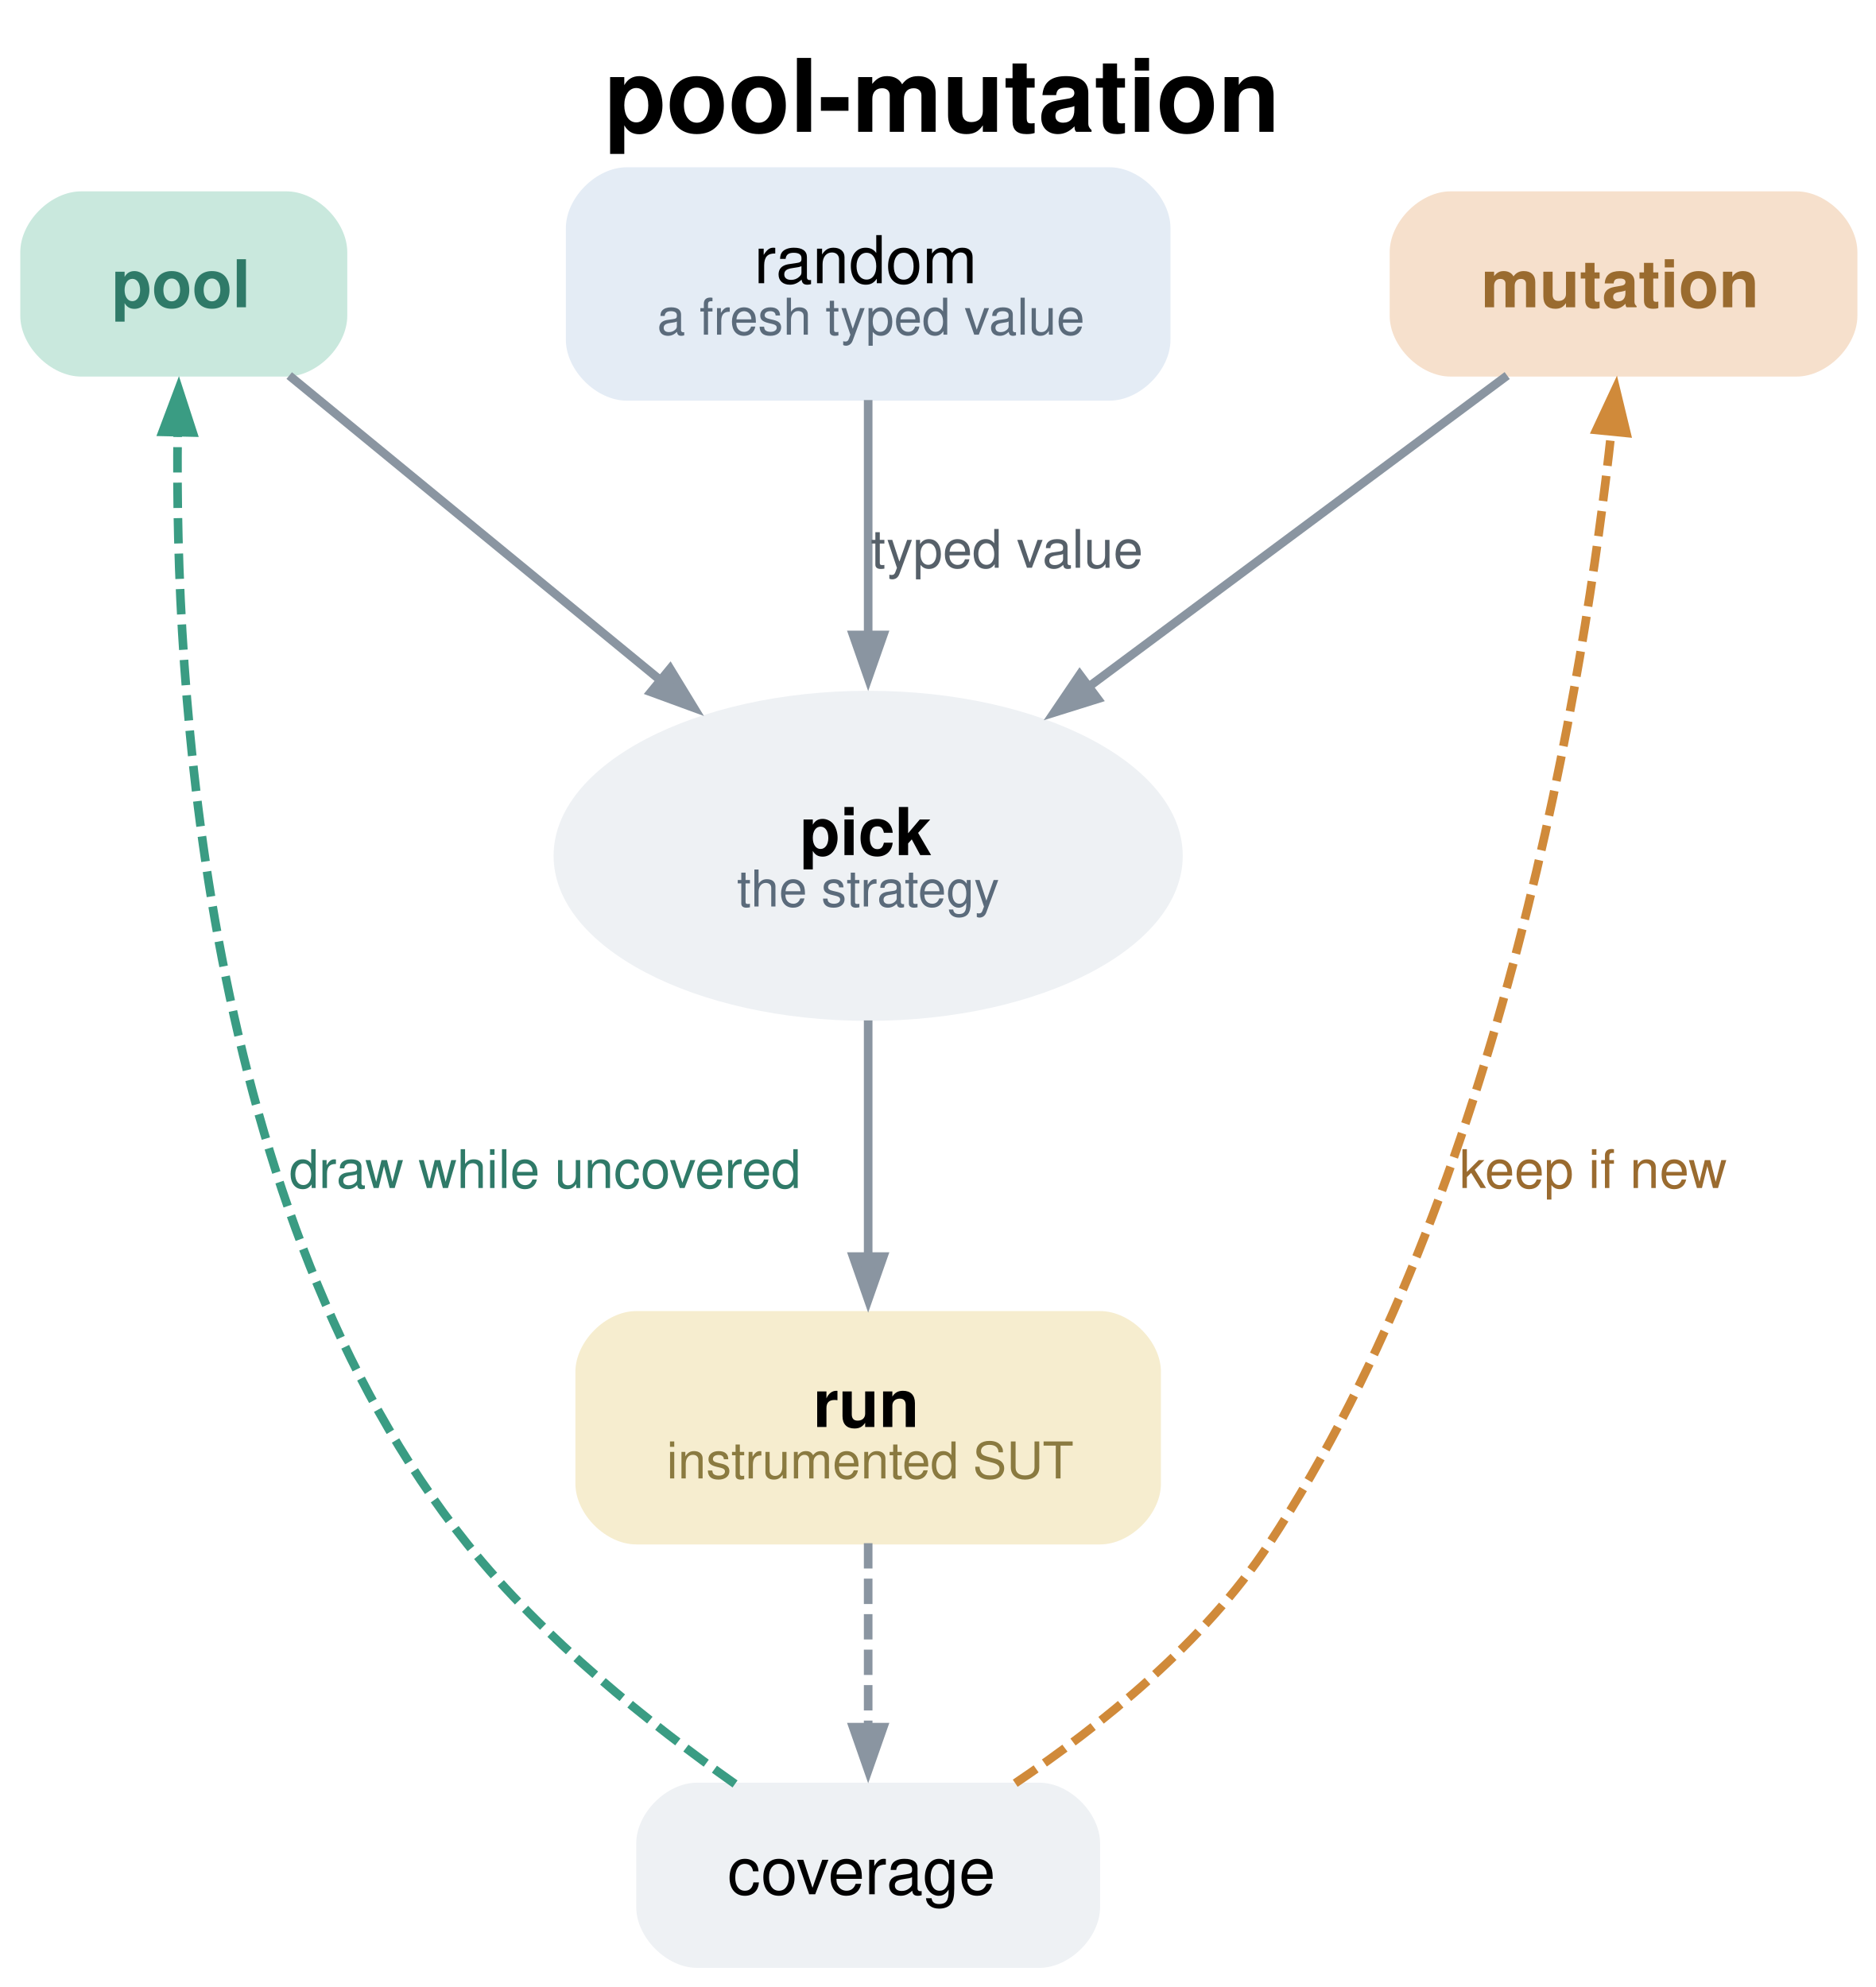
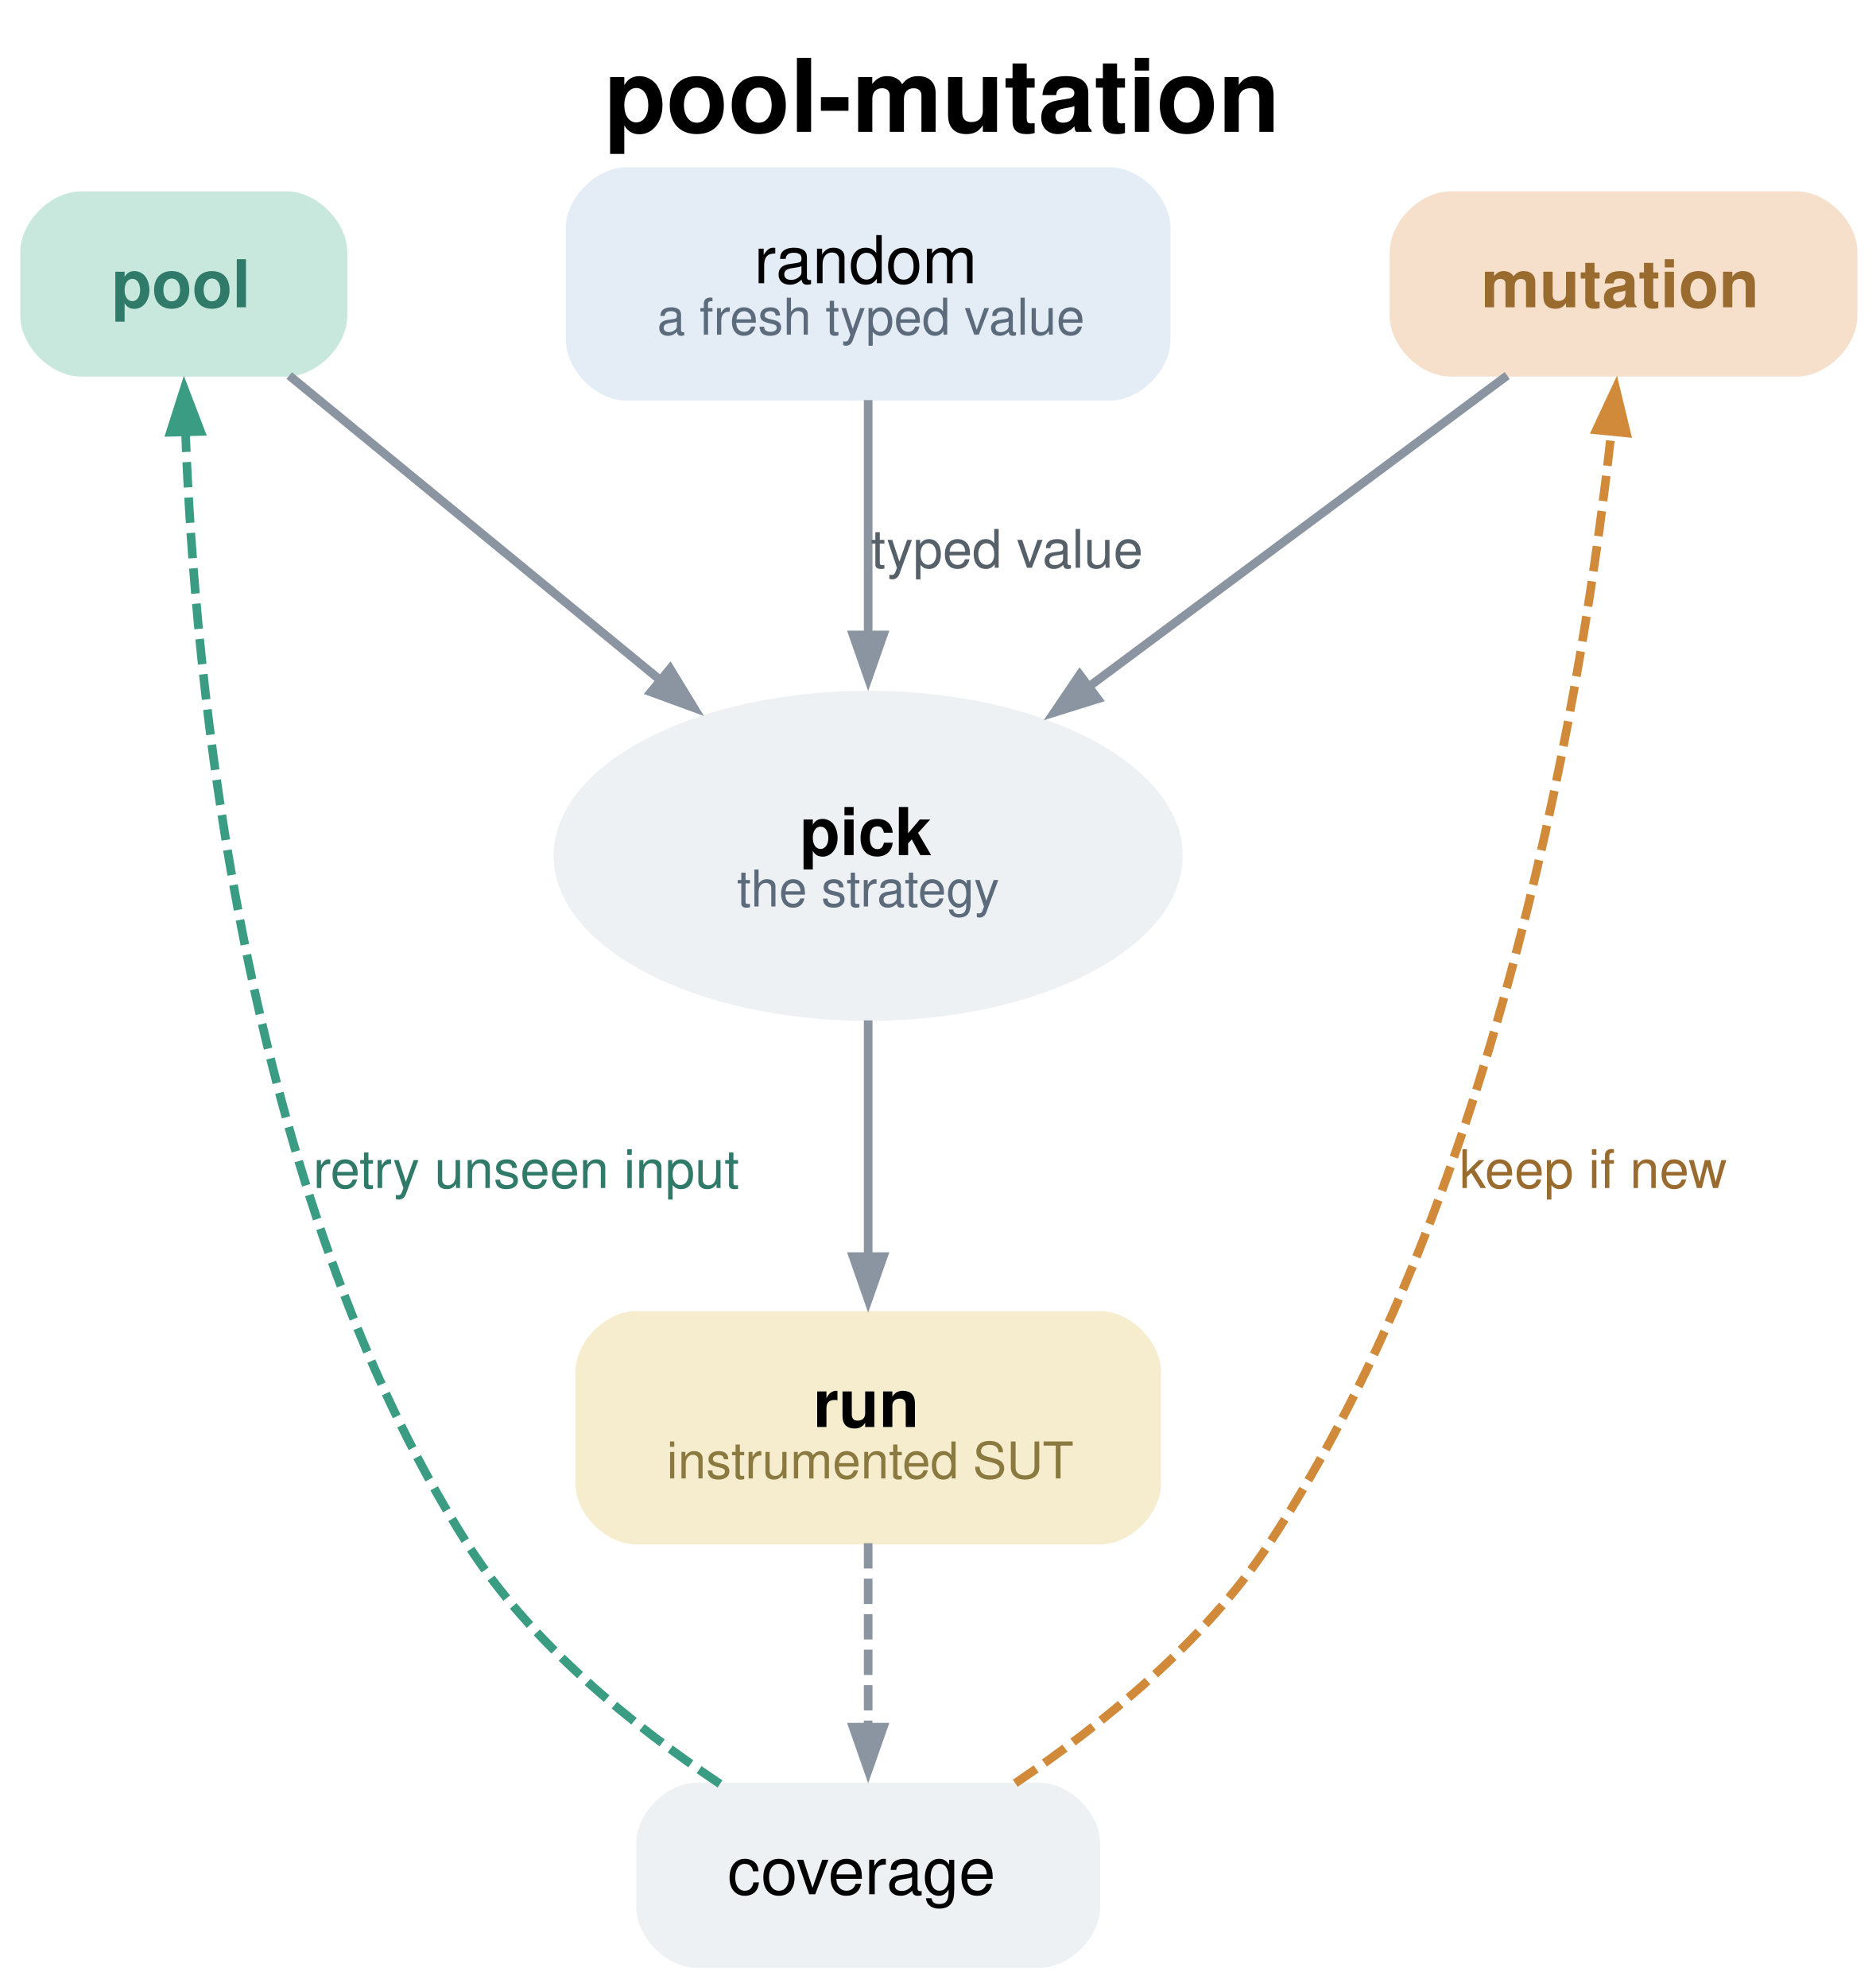
<svg xmlns="http://www.w3.org/2000/svg" width="370pt" height="392pt" viewBox="0.00 0.00 370.00 392.00">
  <g id="graph0" class="graph" transform="scale(1 1) rotate(0) translate(4 388.23)">
    <polygon fill="white" stroke="none" points="-4,4 -4,-388.23 366.38,-388.23 366.38,4 -4,4" />
    <text xml:space="preserve" text-anchor="start" x="115.19" y="-362.23" font-family="Helvetica,sans-Serif" font-weight="bold" font-size="20.00">pool-mutation</text>
    <g id="node1" class="node">
      <path fill="#e4ecf5" stroke="black" stroke-width="0" d="M214.88,-355.23C214.88,-355.23 119.62,-355.23 119.62,-355.23 113.62,-355.23 107.62,-349.23 107.62,-343.23 107.62,-343.23 107.62,-321.19 107.62,-321.19 107.62,-315.19 113.62,-309.19 119.62,-309.19 119.62,-309.19 214.88,-309.19 214.88,-309.19 220.88,-309.19 226.88,-315.19 226.88,-321.19 226.88,-321.19 226.88,-343.23 226.88,-343.23 226.88,-349.23 220.88,-355.23 214.88,-355.23" />
      <text xml:space="preserve" text-anchor="start" x="144.75" y="-332.36" font-family="Helvetica,sans-Serif" font-size="13.00">random</text>
      <text xml:space="preserve" text-anchor="start" x="125.62" y="-322.21" font-family="Helvetica,sans-Serif" font-size="10.00" fill="#5b6b7b">a fresh typed value</text>
    </g>
    <g id="node4" class="node">
      <ellipse fill="#eef1f4" stroke="black" stroke-width="0" cx="167.25" cy="-219.39" rx="62.05" ry="32.56" />
      <text xml:space="preserve" text-anchor="start" x="153.75" y="-219.54" font-family="Helvetica,sans-Serif" font-weight="bold" font-size="13.00">pick</text>
      <text xml:space="preserve" text-anchor="start" x="141.38" y="-209.39" font-family="Helvetica,sans-Serif" font-size="10.00" fill="#5b6b7b">the strategy</text>
    </g>
    <g id="edge1" class="edge">
      <path fill="none" stroke="#8a95a1" stroke-width="1.7" d="M167.25,-309.31C167.25,-295.99 167.25,-278.52 167.25,-262.6" />
      <polygon fill="#8a95a1" stroke="#8a95a1" stroke-width="1.7" points="170.23,-262.96 167.25,-254.46 164.28,-262.96 170.23,-262.96" />
      <text xml:space="preserve" text-anchor="middle" x="194.62" y="-276.22" font-family="Helvetica,sans-Serif" font-size="10.50" fill="#566069">typed value</text>
    </g>
    <g id="node2" class="node">
      <path fill="#c9e8dd" stroke="black" stroke-width="0" d="M52.5,-350.48C52.5,-350.48 12,-350.48 12,-350.48 6,-350.48 0,-344.48 0,-338.48 0,-338.48 0,-325.94 0,-325.94 0,-319.94 6,-313.94 12,-313.94 12,-313.94 52.5,-313.94 52.5,-313.94 58.5,-313.94 64.5,-319.94 64.5,-325.94 64.5,-325.94 64.5,-338.48 64.5,-338.48 64.5,-344.48 58.5,-350.48 52.5,-350.48" />
      <text xml:space="preserve" text-anchor="start" x="18" y="-327.61" font-family="Helvetica,sans-Serif" font-weight="bold" font-size="13.00" fill="#2f7a68">pool</text>
    </g>
    <g id="edge2" class="edge">
      <path fill="none" stroke="#8a95a1" stroke-width="1.7" d="M53.05,-314.14C72.57,-298.11 102.3,-273.7 126.54,-253.81" />
      <polygon fill="#8a95a1" stroke="#8a95a1" stroke-width="1.7" points="128.18,-256.3 132.87,-248.61 124.41,-251.71 128.18,-256.3" />
    </g>
    <g id="node3" class="node">
      <path fill="#f6e0cc" stroke="black" stroke-width="0" d="M350.38,-350.48C350.38,-350.48 282.12,-350.48 282.12,-350.48 276.12,-350.48 270.12,-344.48 270.12,-338.48 270.12,-338.48 270.12,-325.94 270.12,-325.94 270.12,-319.94 276.12,-313.94 282.12,-313.94 282.12,-313.94 350.38,-313.94 350.38,-313.94 356.38,-313.94 362.38,-319.94 362.38,-325.94 362.38,-325.94 362.38,-338.48 362.38,-338.48 362.38,-344.48 356.38,-350.48 350.38,-350.48" />
      <text xml:space="preserve" text-anchor="start" x="288.12" y="-327.61" font-family="Helvetica,sans-Serif" font-weight="bold" font-size="13.00" fill="#9a6b2f">mutation</text>
    </g>
    <g id="edge3" class="edge">
      <path fill="none" stroke="#8a95a1" stroke-width="1.7" d="M293.3,-314.14C271.37,-297.83 237.75,-272.82 210.75,-252.74" />
      <polygon fill="#8a95a1" stroke="#8a95a1" stroke-width="1.7" points="212.53,-250.36 203.93,-247.67 208.98,-255.13 212.53,-250.36" />
    </g>
    <g id="node5" class="node">
      <path fill="#f6edcf" stroke="black" stroke-width="0" d="M213,-129.58C213,-129.58 121.5,-129.58 121.5,-129.58 115.5,-129.58 109.5,-123.58 109.5,-117.58 109.5,-117.58 109.5,-95.54 109.5,-95.54 109.5,-89.54 115.5,-83.54 121.5,-83.54 121.5,-83.54 213,-83.54 213,-83.54 219,-83.54 225,-89.54 225,-95.54 225,-95.54 225,-117.58 225,-117.58 225,-123.58 219,-129.58 213,-129.58" />
      <text xml:space="preserve" text-anchor="start" x="156.38" y="-106.71" font-family="Helvetica,sans-Serif" font-weight="bold" font-size="13.00">run</text>
      <text xml:space="preserve" text-anchor="start" x="127.5" y="-96.56" font-family="Helvetica,sans-Serif" font-size="10.00" fill="#8a7a40">instrumented SUT</text>
    </g>
    <g id="edge4" class="edge">
      <path fill="none" stroke="#8a95a1" stroke-width="1.7" d="M167.25,-186.92C167.25,-172.24 167.25,-154.77 167.25,-139.97" />
      <polygon fill="#8a95a1" stroke="#8a95a1" stroke-width="1.7" points="170.23,-140.33 167.25,-131.83 164.28,-140.33 170.23,-140.33" />
    </g>
    <g id="node6" class="node">
      <path fill="#eef1f4" stroke="black" stroke-width="0" d="M201,-36.54C201,-36.54 133.5,-36.54 133.5,-36.54 127.5,-36.54 121.5,-30.54 121.5,-24.54 121.5,-24.54 121.5,-12 121.5,-12 121.5,-6 127.5,0 133.5,0 133.5,0 201,0 201,0 207,0 213,-6 213,-12 213,-12 213,-24.54 213,-24.54 213,-30.54 207,-36.54 201,-36.54" />
      <text xml:space="preserve" text-anchor="start" x="139.5" y="-14.52" font-family="Helvetica,sans-Serif" font-size="13.00">coverage</text>
    </g>
    <g id="edge5" class="edge">
      <path fill="none" stroke="#8a95a1" stroke-width="1.7" stroke-dasharray="5,2" d="M167.25,-83.79C167.25,-72.66 167.25,-59 167.25,-47.12" />
      <polygon fill="#8a95a1" stroke="#8a95a1" stroke-width="1.7" points="170.23,-47.49 167.25,-38.99 164.28,-47.49 170.23,-47.49" />
    </g>
    <g id="edge6" class="edge">
-       <path fill="none" stroke="#3a9c83" stroke-width="1.7" stroke-dasharray="5,2" d="M140.99,-36.29C124.33,-48.06 103.18,-64.91 88.25,-83.54 35.93,-148.82 30.41,-253.43 31.05,-303.18" />
-       <polygon fill="#3a9c83" stroke="#3a9c83" stroke-width="1.7" points="28.07,-303.03 31.24,-311.46 34.02,-302.9 28.07,-303.03" />
-       <text xml:space="preserve" text-anchor="middle" x="103.52" y="-153.86" font-family="Helvetica,sans-Serif" font-size="10.50" fill="#2f7a68">draw while uncovered</text>
+       <path fill="none" stroke="#3a9c83" stroke-width="1.7" stroke-dasharray="5,2" d="M138.03,-36.3C121.07,-47.62 100.68,-63.99 88.25,-83.54 43.67,-153.65 34.38,-254.76 32.58,-303.23" />
+       <polygon fill="#3a9c83" stroke="#3a9c83" stroke-width="1.7" points="29.61,-302.95 32.34,-311.53 35.56,-303.11 29.61,-302.95" />
+       <text xml:space="preserve" text-anchor="middle" x="99.8" y="-153.86" font-family="Helvetica,sans-Serif" font-size="10.50" fill="#2f7a68">retry unseen input</text>
    </g>
    <g id="edge7" class="edge">
      <path fill="none" stroke="#d08a3a" stroke-width="1.7" stroke-dasharray="5,2" d="M196.26,-36.43C213.14,-47.81 233.52,-64.19 246.25,-83.54 292.51,-153.9 308.6,-254.89 313.86,-303.28" />
      <polygon fill="#d08a3a" stroke="#d08a3a" stroke-width="1.7" points="310.89,-303.41 314.7,-311.57 316.81,-302.82 310.89,-303.41" />
      <text xml:space="preserve" text-anchor="middle" x="310.26" y="-153.86" font-family="Helvetica,sans-Serif" font-size="10.50" fill="#9a6b2f">keep if new</text>
    </g>
  </g>
</svg>
